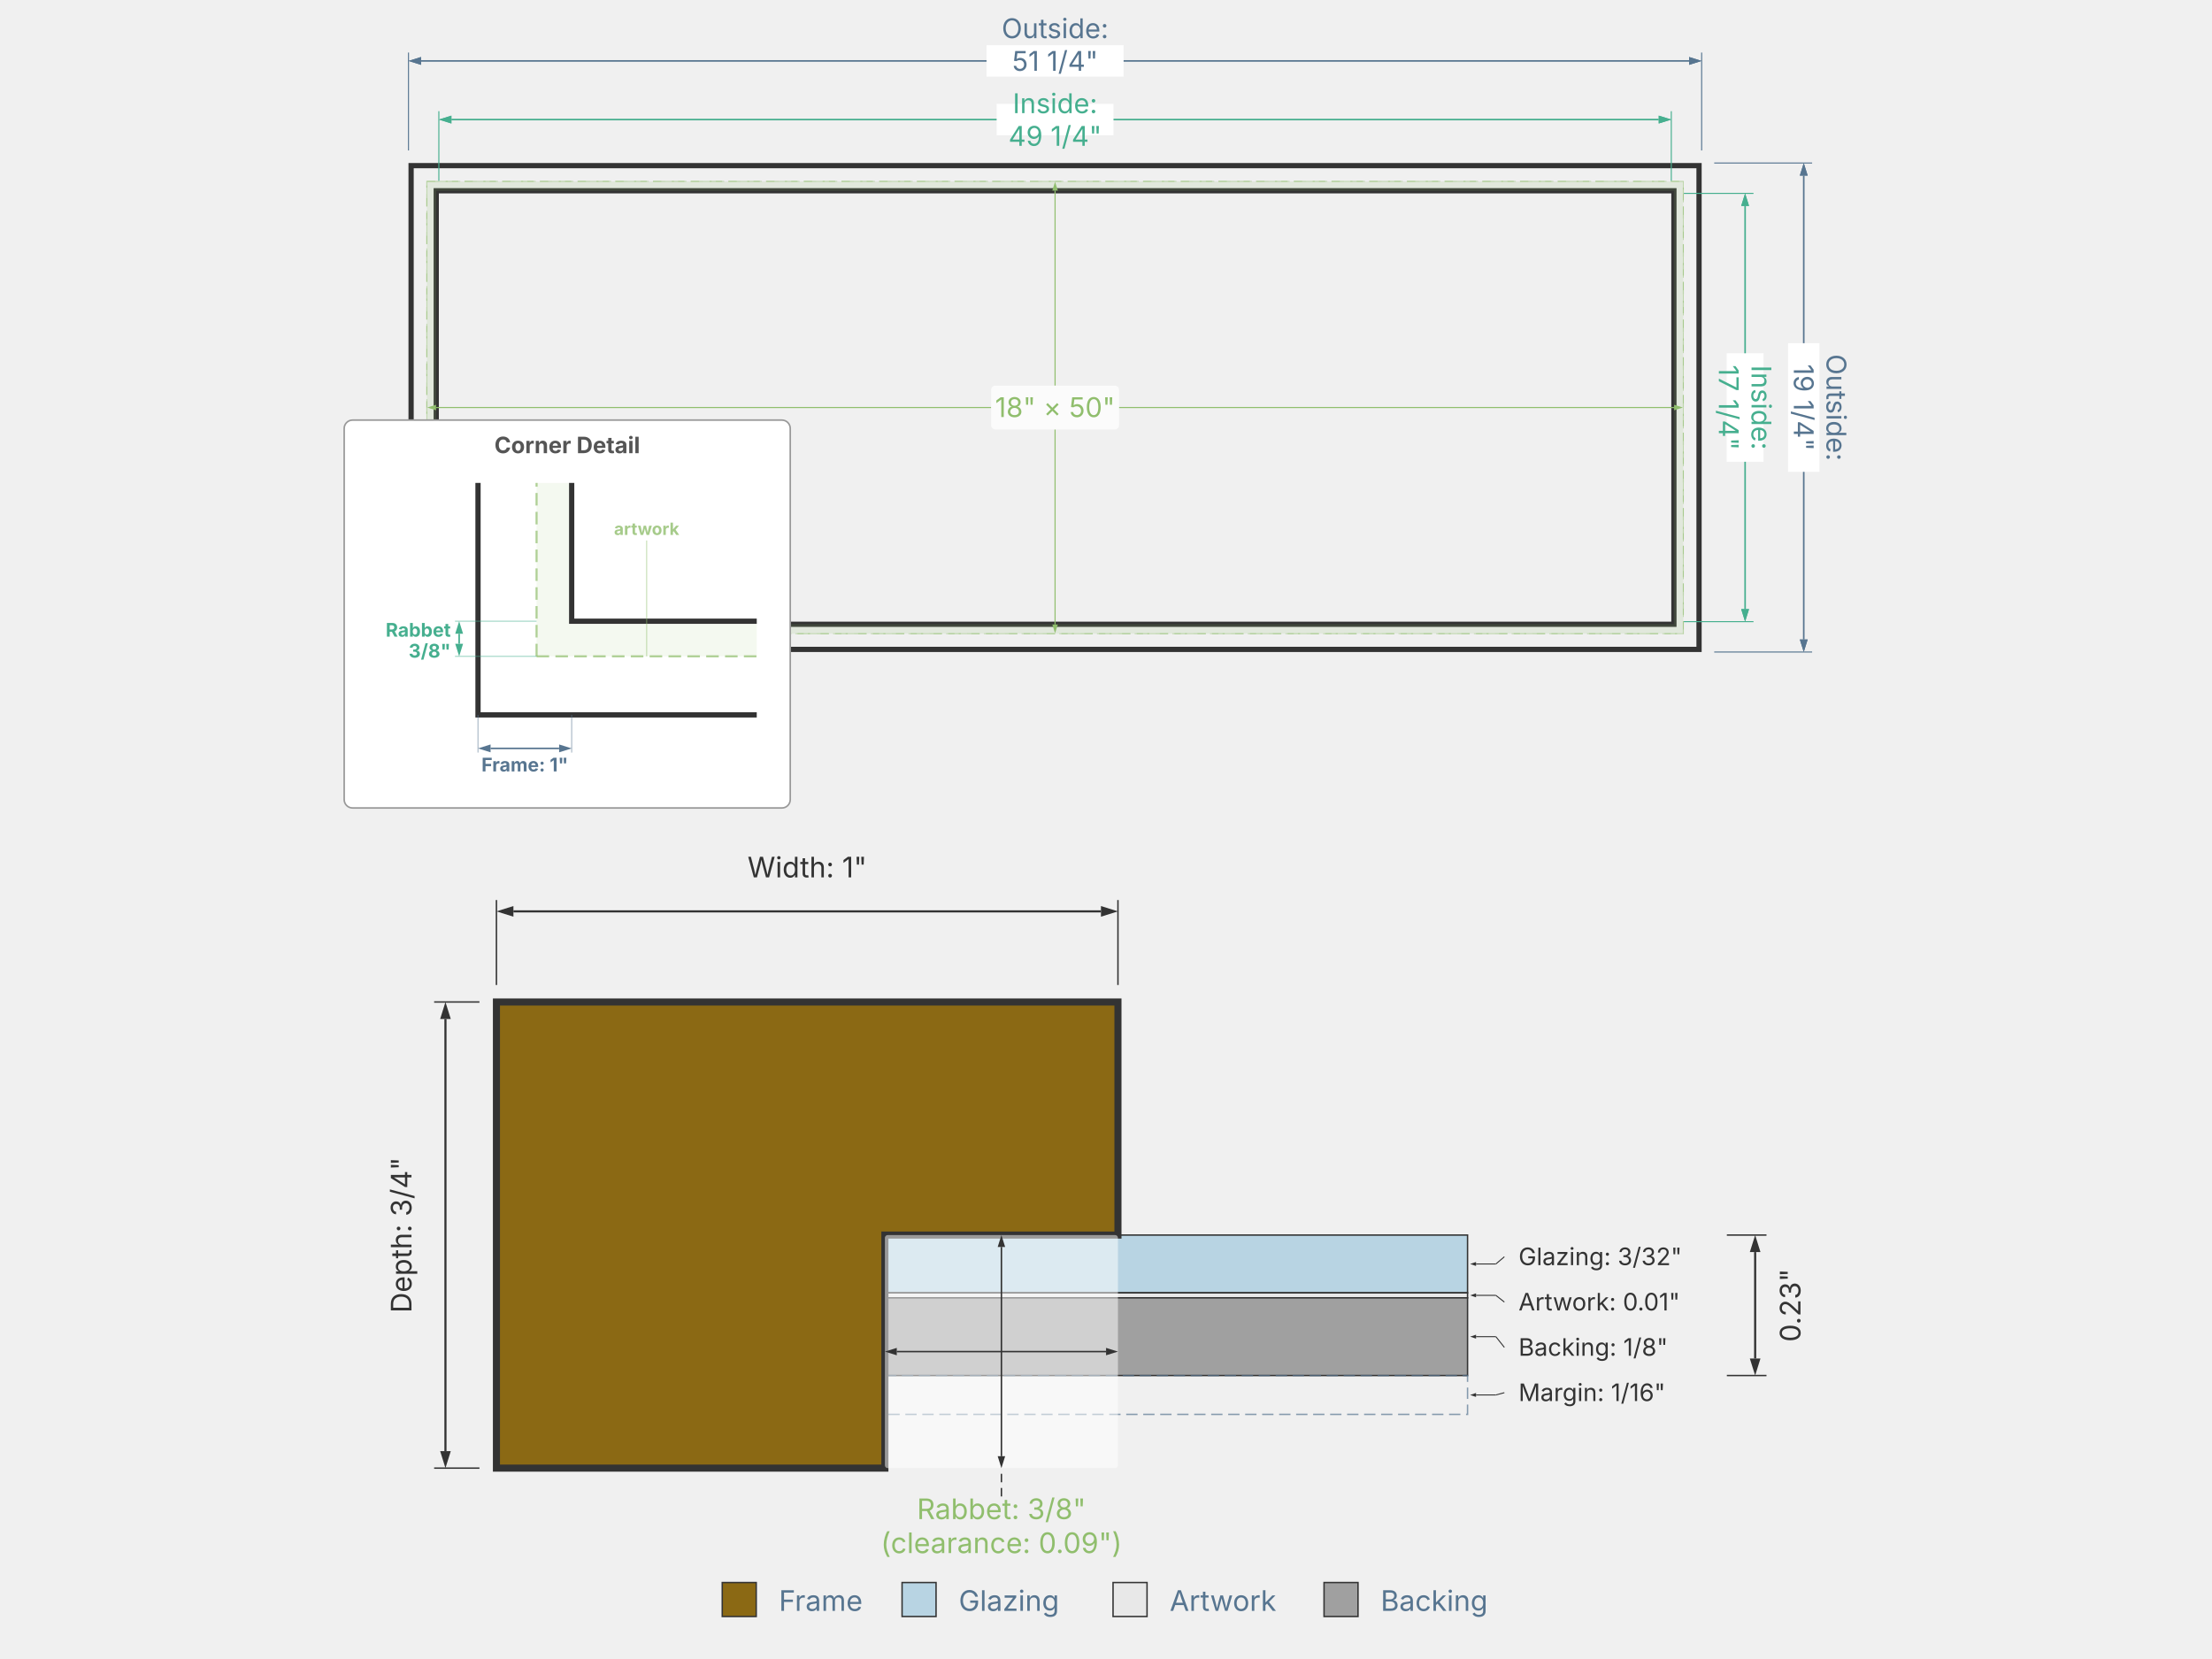
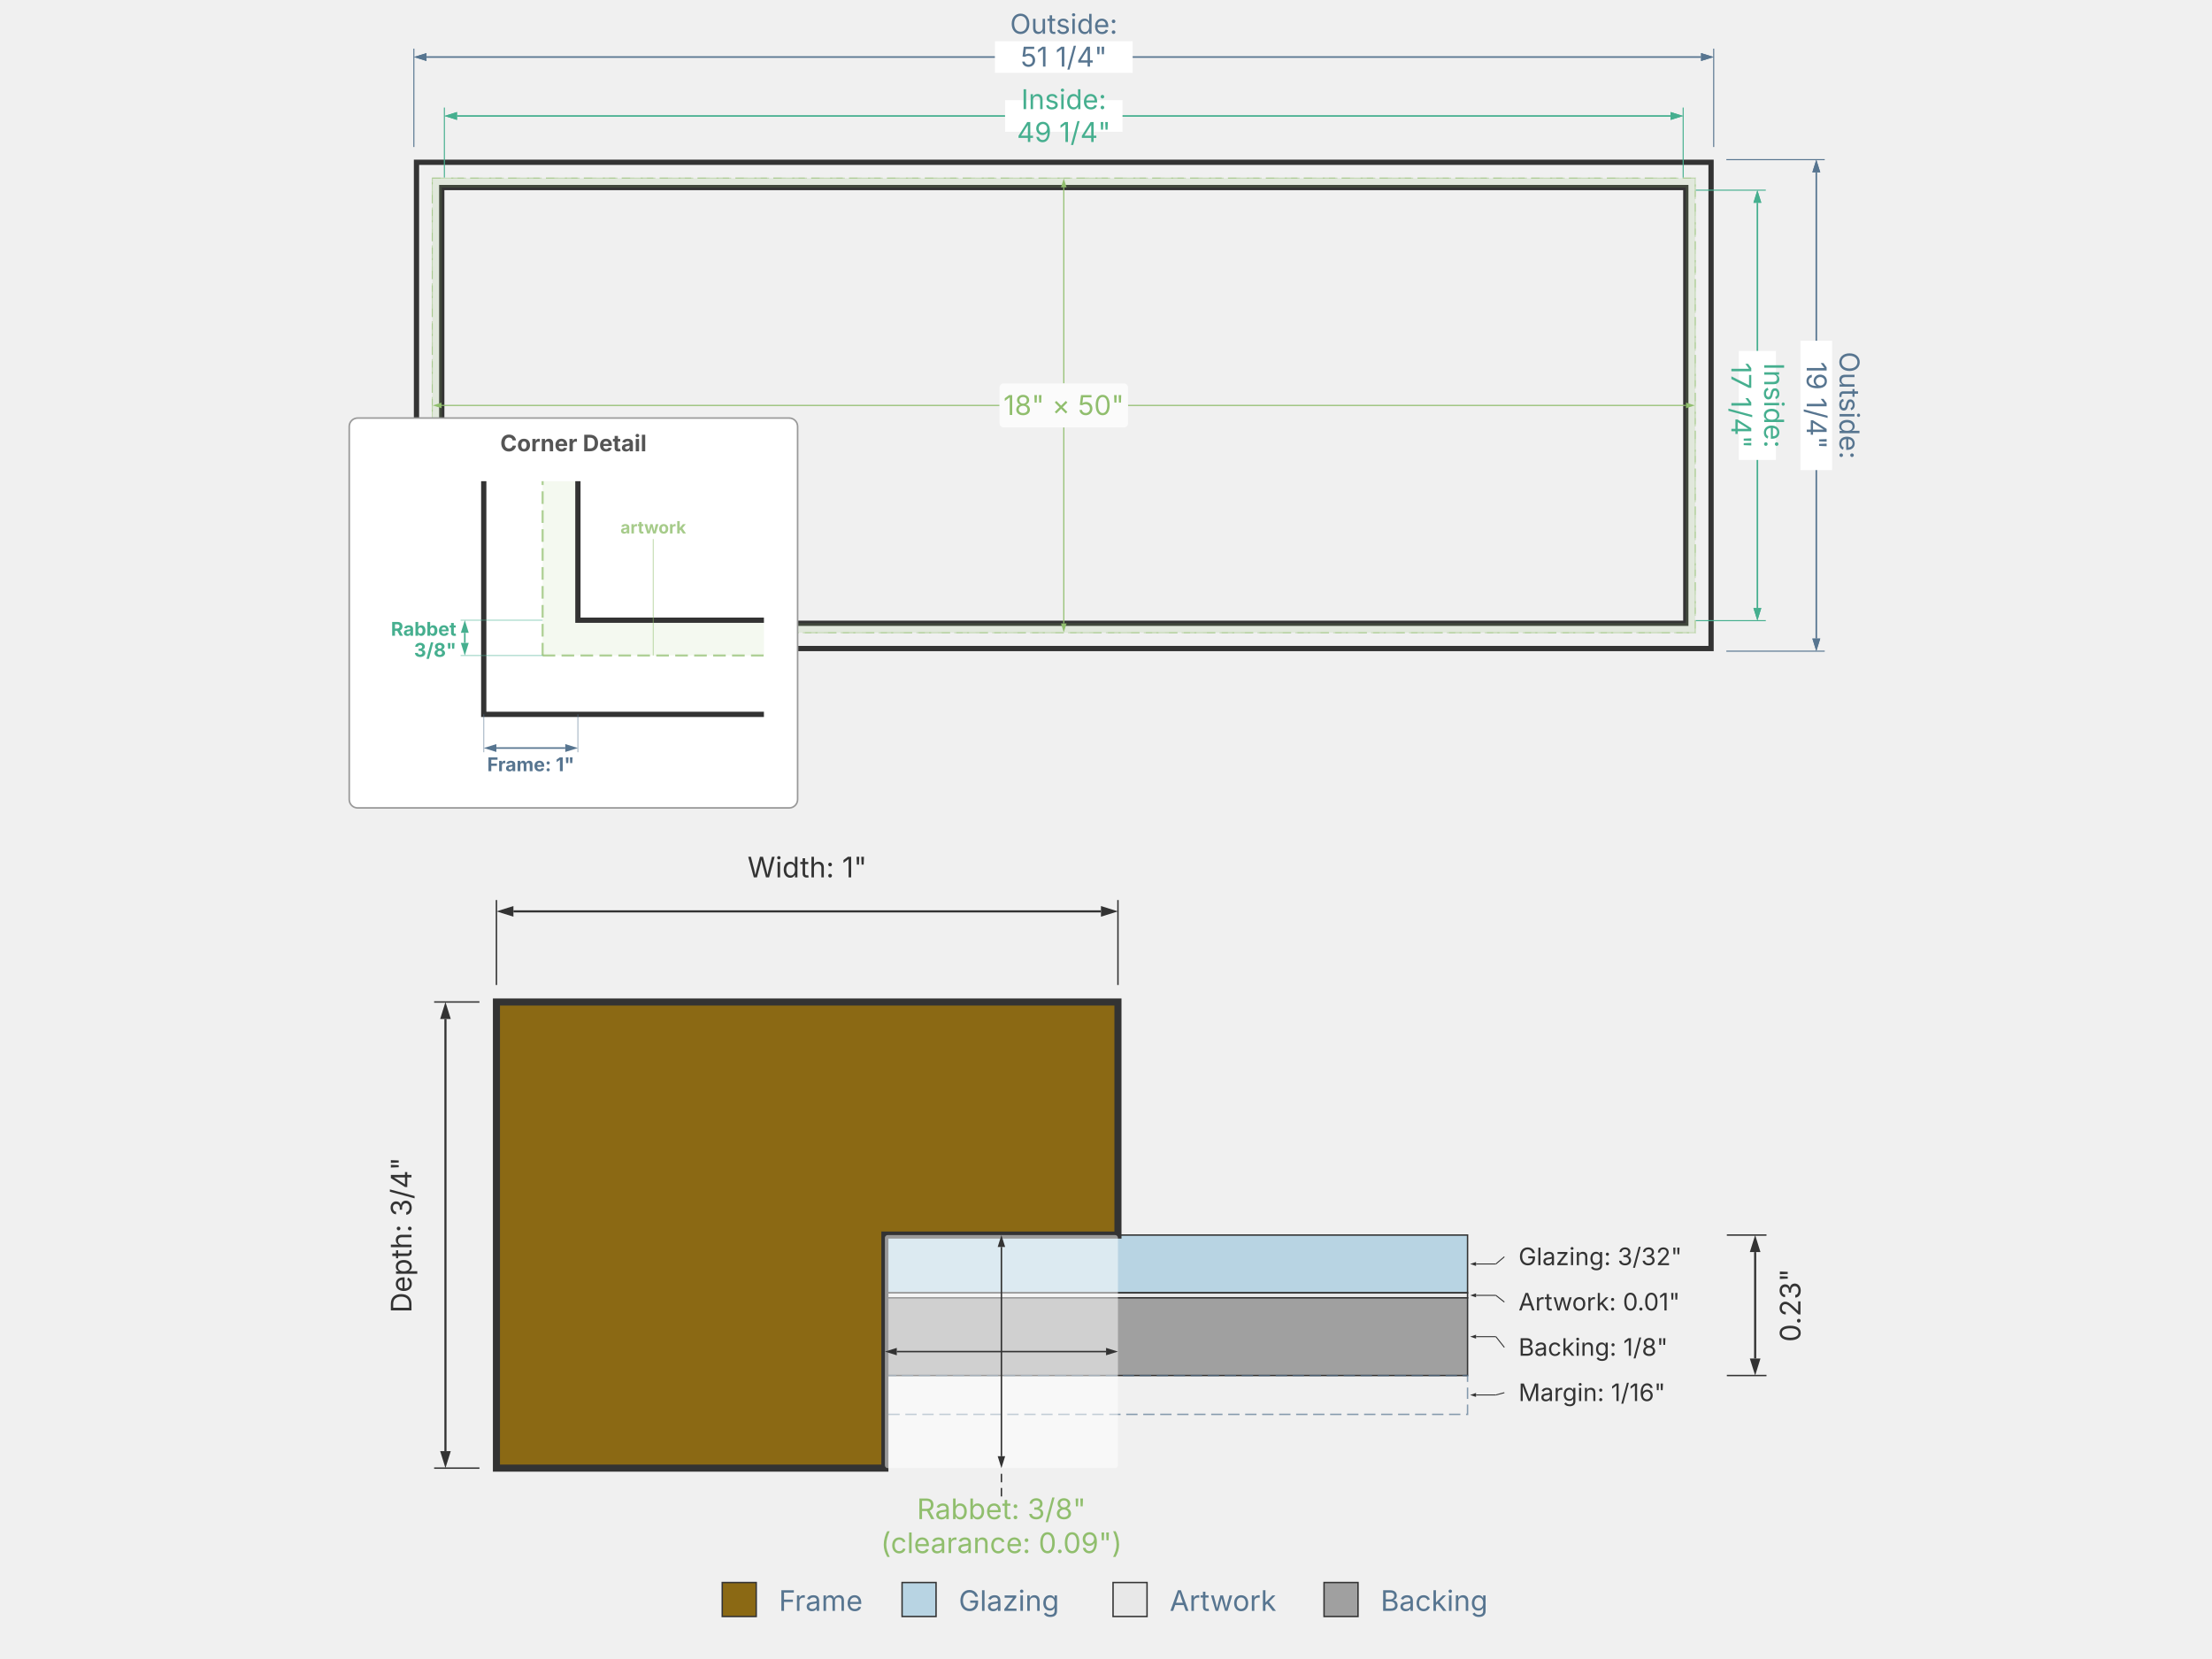
<svg xmlns="http://www.w3.org/2000/svg" viewBox="0 0 800.00 600.00">
-   <g id="plan-view" transform="translate(78.62, 6.13) scale(0.7574)">
+   <g id="plan-view" transform="translate(80.21, 4.64) scale(0.7613)">
    <defs>
      <pattern id="hatch" patternUnits="userSpaceOnUse" width="4" height="4">
        <path d="M-1,1 l2,-2 M0,4 l4,-4 M3,5 l2,-2" stroke="#CCCCCC" stroke-width="0.5" />
      </pattern>
    </defs>
    <g id="geometry">
      <rect x="92.50" y="71.00" width="615.00" height="231.00" stroke="#333333" stroke-width="2.5" fill="none" />
      <rect x="104.50" y="83.00" width="591.00" height="207.00" stroke="#333333" stroke-width="2.5" fill="none" />
    </g>
    <g id="rabbet-overlap">
      <path d="M100.00,78.50 h600.00 v216.00 h-600.00 Z M104.50,83.00 v207.00 h591.00 v-207.00 Z" fill="#90be6d" fill-opacity="0.15" fill-rule="evenodd" stroke="none" />
      <rect x="100.00" y="78.50" width="600.00" height="216.00" fill="none" stroke="#90be6d" stroke-width="0.40" stroke-dasharray="4,2" stroke-opacity="0.5" />
    </g>
    <g id="content-boundary">
      <rect x="100.00" y="78.50" width="600.00" height="216.00" stroke="#90be6d" stroke-width="0.5" stroke-dasharray="6,3" fill="none" opacity="0.5" />
    </g>
    <g id="dimensions">
      <g class="dimension">
        <line x1="105.75" y1="78.25" x2="105.75" y2="45.00" stroke="#46af8f" stroke-width="0.5" />
        <line x1="694.25" y1="78.25" x2="694.25" y2="45.00" stroke="#46af8f" stroke-width="0.5" />
        <polygon points="105.75,49.00 111.75,50.88 111.75,47.12" fill="#46af8f" data-arrow="true" />
        <line x1="111.75" y1="49.00" x2="688.25" y2="49.00" stroke="#46af8f" stroke-width="0.75" />
        <polygon points="694.25,49.00 688.25,47.12 688.25,50.88" fill="#46af8f" data-arrow="true" />
        <rect x="372.10" y="41.50" width="55.80" height="15.00" fill="#FFFFFF" stroke="none" />
        <polygon points="105.75,49.00 111.75,50.88 111.75,47.12" fill="#46af8f" data-arrow="true" />
        <polygon points="694.25,49.00 688.25,47.12 688.25,50.88" fill="#46af8f" data-arrow="true" />
      </g>
      <g class="dimension">
        <line x1="91.25" y1="63.75" x2="91.25" y2="17.00" stroke="#577590" stroke-width="0.5" />
        <line x1="708.75" y1="63.75" x2="708.75" y2="17.00" stroke="#577590" stroke-width="0.5" />
        <polygon points="91.25,21.00 97.25,22.88 97.25,19.12" fill="#577590" data-arrow="true" />
        <line x1="97.25" y1="21.00" x2="702.75" y2="21.00" stroke="#577590" stroke-width="0.75" />
        <polygon points="708.75,21.00 702.75,19.12 702.75,22.88" fill="#577590" data-arrow="true" />
        <rect x="367.28" y="13.50" width="65.44" height="15.00" fill="#FFFFFF" stroke="none" />
        <polygon points="91.25,21.00 97.25,22.88 97.25,19.12" fill="#577590" data-arrow="true" />
        <polygon points="708.75,21.00 702.75,19.12 702.75,22.88" fill="#577590" data-arrow="true" />
      </g>
      <g class="dimension">
        <line x1="700.25" y1="84.25" x2="733.50" y2="84.25" stroke="#46af8f" stroke-width="0.5" />
        <line x1="700.25" y1="288.75" x2="733.50" y2="288.75" stroke="#46af8f" stroke-width="0.5" />
        <polygon points="729.50,84.25 727.62,90.25 731.38,90.25" fill="#46af8f" data-arrow="true" />
        <line x1="729.50" y1="90.25" x2="729.50" y2="282.75" stroke="#46af8f" stroke-width="0.75" />
        <polygon points="729.50,288.75 731.38,282.75 727.62,282.75" fill="#46af8f" data-arrow="true" />
        <rect x="720.70" y="160.60" width="17.60" height="51.80" fill="#FFFFFF" stroke="none" />
        <polygon points="729.50,84.25 727.62,90.25 731.38,90.25" fill="#46af8f" data-arrow="true" />
        <polygon points="729.50,288.75 731.38,282.75 727.62,282.75" fill="#46af8f" data-arrow="true" />
      </g>
      <g class="dimension">
        <line x1="714.75" y1="69.75" x2="761.50" y2="69.75" stroke="#577590" stroke-width="0.5" />
        <line x1="714.75" y1="303.25" x2="761.50" y2="303.25" stroke="#577590" stroke-width="0.5" />
        <polygon points="757.50,69.75 755.62,75.75 759.38,75.75" fill="#577590" data-arrow="true" />
        <line x1="757.50" y1="75.75" x2="757.50" y2="297.25" stroke="#577590" stroke-width="0.75" />
        <polygon points="757.50,303.25 759.38,297.25 755.62,297.25" fill="#577590" data-arrow="true" />
        <rect x="750.00" y="155.78" width="15.00" height="61.44" fill="#FFFFFF" stroke="none" />
        <polygon points="757.50,69.75 755.62,75.75 759.38,75.75" fill="#577590" data-arrow="true" />
        <polygon points="757.50,303.25 759.38,297.25 755.62,297.25" fill="#577590" data-arrow="true" />
      </g>
-       <text transform="translate(400.00, 41.20)" fill="#46af8f" font-family="Inter, system-ui, -apple-system, sans-serif" font-size="13px" text-anchor="middle" dominant-baseline="central">Inside:</text>
-       <text transform="translate(400.00, 56.80)" fill="#46af8f" font-family="Inter, system-ui, -apple-system, sans-serif" font-size="13px" text-anchor="middle" dominant-baseline="central">49 1/4"</text>
-       <text transform="translate(400.00, 5.40)" fill="#577590" font-family="Inter, system-ui, -apple-system, sans-serif" font-size="13px" text-anchor="middle" dominant-baseline="central">Outside:</text>
-       <text transform="translate(400.00, 21.00)" fill="#577590" font-family="Inter, system-ui, -apple-system, sans-serif" font-size="13px" text-anchor="middle" dominant-baseline="central">51 1/4"</text>
-       <text transform="rotate(90 737.30 186.50)" x="737.30" y="186.50" fill="#46af8f" font-family="Inter, system-ui, -apple-system, sans-serif" font-size="13px" text-anchor="middle" dominant-baseline="central">Inside:</text>
-       <text transform="rotate(90 721.70 186.50)" x="721.70" y="186.50" fill="#46af8f" font-family="Inter, system-ui, -apple-system, sans-serif" font-size="13px" text-anchor="middle" dominant-baseline="central">17 1/4"</text>
-       <text transform="rotate(90 773.10 186.50)" x="773.10" y="186.50" fill="#577590" font-family="Inter, system-ui, -apple-system, sans-serif" font-size="13px" text-anchor="middle" dominant-baseline="central">Outside:</text>
-       <text transform="rotate(90 757.50 186.50)" x="757.50" y="186.50" fill="#577590" font-family="Inter, system-ui, -apple-system, sans-serif" font-size="13px" text-anchor="middle" dominant-baseline="central">19 1/4"</text>
+       <text transform="translate(400.00, 45.75)" fill="#46af8f" font-family="Inter, system-ui, -apple-system, sans-serif" font-size="13px" text-anchor="middle">Inside:</text>
+       <text transform="translate(400.00, 61.35)" fill="#46af8f" font-family="Inter, system-ui, -apple-system, sans-serif" font-size="13px" text-anchor="middle">49 1/4"</text>
+       <text transform="translate(400.00, 9.95)" fill="#577590" font-family="Inter, system-ui, -apple-system, sans-serif" font-size="13px" text-anchor="middle">Outside:</text>
+       <text transform="translate(400.00, 25.55)" fill="#577590" font-family="Inter, system-ui, -apple-system, sans-serif" font-size="13px" text-anchor="middle">51 1/4"</text>
+       <text transform="rotate(90 737.30 186.50)" x="737.30" y="191.05" fill="#46af8f" font-family="Inter, system-ui, -apple-system, sans-serif" font-size="13px" text-anchor="middle">Inside:</text>
+       <text transform="rotate(90 721.70 186.50)" x="721.70" y="191.05" fill="#46af8f" font-family="Inter, system-ui, -apple-system, sans-serif" font-size="13px" text-anchor="middle">17 1/4"</text>
+       <text transform="rotate(90 773.10 186.50)" x="773.10" y="191.05" fill="#577590" font-family="Inter, system-ui, -apple-system, sans-serif" font-size="13px" text-anchor="middle">Outside:</text>
+       <text transform="rotate(90 757.50 186.50)" x="757.50" y="191.05" fill="#577590" font-family="Inter, system-ui, -apple-system, sans-serif" font-size="13px" text-anchor="middle">19 1/4"</text>
    </g>
    <g id="artwork-indicator">
      <polygon points="100.20,186.50 104.40,187.81 104.40,185.19" fill="#90be6d" data-arrow="true" />
      <line x1="104.40" y1="186.50" x2="369.48" y2="186.50" stroke="#90be6d" stroke-width="0.525" />
      <line x1="430.52" y1="186.50" x2="695.60" y2="186.50" stroke="#90be6d" stroke-width="0.525" />
      <polygon points="699.80,186.50 695.60,185.19 695.60,187.81" fill="#90be6d" data-arrow="true" />
      <polygon points="400.00,78.70 398.69,82.90 401.31,82.90" fill="#90be6d" data-arrow="true" />
      <line x1="400.00" y1="82.90" x2="400.00" y2="176.05" stroke="#90be6d" stroke-width="0.525" />
      <line x1="400.00" y1="196.95" x2="400.00" y2="290.10" stroke="#90be6d" stroke-width="0.525" />
      <polygon points="400.00,294.30 401.31,290.10 398.69,290.10" fill="#90be6d" data-arrow="true" />
      <rect x="369.48" y="176.05" width="61.04" height="20.90" fill="#FFFFFF" fill-opacity="0.75" stroke="none" rx="2" />
      <text transform="translate(400.00, 191.05)" fill="#90be6d" font-family="Inter, system-ui, -apple-system, sans-serif" font-size="13.00px" text-anchor="middle">18" × 50"</text>
    </g>
    <g id="corner-detail">
      <defs>
        <clipPath id="corner-detail-clip">
          <rect x="64.55" y="216.50" width="205.00" height="157.22" />
        </clipPath>
      </defs>
      <rect x="60.55" y="192.50" width="213.00" height="185.22" fill="#FFFFFF" stroke="#999" stroke-width="0.75" rx="4" />
      <text transform="translate(167.05, 208.30)" fill="#555" font-family="Inter, system-ui, -apple-system, sans-serif" font-size="10.8" font-weight="bold" text-anchor="middle">Corner Detail</text>
      <g clip-path="url(#corner-detail-clip)">
        <path d="M152.41,222.50 V305.31 H257.55 V288.54 H169.18 V222.50 H152.41 Z" fill="#90be6d" fill-opacity="0.10" stroke="none" />
        <line x1="152.41" y1="305.31" x2="257.55" y2="305.31" stroke="#90be6d" stroke-width="1" stroke-dasharray="6,3" opacity="0.7" />
        <line x1="152.41" y1="305.31" x2="152.41" y2="222.50" stroke="#90be6d" stroke-width="1" stroke-dasharray="6,3" opacity="0.7" />
        <polyline points="124.45,222.50 124.45,333.27 257.55,333.27" fill="none" stroke="#333333" stroke-width="2.5" stroke-linejoin="miter" />
        <polyline points="169.18,222.50 169.18,288.54 257.55,288.54" fill="none" stroke="#333333" stroke-width="2.5" stroke-linejoin="miter" />
      </g>
      <defs>
        <clipPath id="corner-detail-annot-clip">
          <rect x="62.55" y="194.50" width="209.00" height="181.22" />
        </clipPath>
      </defs>
      <g clip-path="url(#corner-detail-annot-clip)">
        <line x1="124.45" y1="333.27" x2="124.45" y2="351.27" stroke="#577590" stroke-width="0.5" opacity="0.5" />
        <line x1="169.18" y1="333.27" x2="169.18" y2="351.27" stroke="#577590" stroke-width="0.5" opacity="0.5" />
        <polygon points="124.45,349.27 130.45,351.14 130.45,347.39" fill="#577590" data-arrow="true" />
        <line x1="130.45" y1="349.27" x2="163.18" y2="349.27" stroke="#577590" stroke-width="0.75" />
        <polygon points="169.18,349.27 163.18,347.39 163.18,351.14" fill="#577590" data-arrow="true" />
        <text transform="translate(146.81, 360.27)" font-family="Inter, system-ui, -apple-system, sans-serif" font-size="9.0px" fill="#577590" font-weight="bold" text-anchor="middle">Frame: 1"</text>
        <line x1="152.41" y1="288.54" x2="113.45" y2="288.54" stroke="#46af8f" stroke-width="0.5" opacity="0.5" />
        <line x1="152.41" y1="305.31" x2="113.45" y2="305.31" stroke="#46af8f" stroke-width="0.5" opacity="0.5" />
        <polygon points="115.45,288.54 113.57,294.54 117.32,294.54" fill="#46af8f" data-arrow="true" />
        <line x1="115.45" y1="294.54" x2="115.45" y2="299.31" stroke="#46af8f" stroke-width="0.75" />
        <polygon points="115.45,305.31 117.32,299.31 113.57,299.31" fill="#46af8f" data-arrow="true" />
        <text transform="translate(111.45, 295.92)" fill="#46af8f" font-family="Inter, system-ui, -apple-system, sans-serif" font-size="9.0" text-anchor="end" font-weight="bold">Rabbet</text>
        <text transform="translate(111.45, 305.92)" fill="#46af8f" font-family="Inter, system-ui, -apple-system, sans-serif" font-size="9.0" text-anchor="end" font-weight="bold">3/8"</text>
        <line x1="204.98" y1="305.31" x2="204.98" y2="248.56" stroke="#90be6d" stroke-width="0.5" opacity="0.5" />
        <rect x="186.33" y="240.27" width="37.29" height="9.72" fill="#FFFFFF" stroke="none" rx="1" />
        <text transform="translate(204.98, 247.34)" fill="#90be6d" font-family="Inter, system-ui, -apple-system, sans-serif" font-size="8.1" text-anchor="middle" font-weight="bold" opacity="0.8">artwork</text>
      </g>
    </g>
  </g>
  <g id="section-view" transform="translate(-9.69, 310.15) scale(1.0242)">
    <defs>
      <pattern id="hatch" patternUnits="userSpaceOnUse" width="4" height="4">
        <path d="M-1,1 l2,-2 M0,4 l4,-4 M3,5 l2,-2" stroke="#CCCCCC" stroke-width="0.5" />
      </pattern>
    </defs>
    <g id="section-content" transform="translate(2.50, 0)">
      <g id="section-geometry">
        <rect x="319.43" y="133.30" width="205.75" height="20.41" stroke="#333333" stroke-width="0.5" fill="#B8D4E3" />
        <rect x="319.43" y="153.71" width="205.75" height="1.76" stroke="#333333" stroke-width="0.5" fill="#E8E8E8" />
        <rect x="319.43" y="155.47" width="205.75" height="27.43" stroke="#333333" stroke-width="0.5" fill="#A0A0A0" />
        <rect x="319.43" y="182.90" width="205.75" height="13.72" stroke="#577590" stroke-width="0.5" stroke-dasharray="4,2" fill="none" opacity="0.7" />
        <polygon points="182.26,51.00 401.73,51.00 401.73,133.30 319.43,133.30 319.43,215.60 182.26,215.60" stroke="#333333" stroke-width="2.5" fill="#8B6914" />
      </g>
      <g id="section-dimensions">
        <line x1="176.26" y1="51.00" x2="160.26" y2="51.00" stroke="#333333" stroke-width="0.5" />
        <line x1="176.26" y1="215.60" x2="160.26" y2="215.60" stroke="#333333" stroke-width="0.5" />
        <polygon points="164.26,51.00 162.39,57.00 166.14,57.00" fill="#333333" data-arrow="true" />
        <line x1="164.26" y1="57.00" x2="164.26" y2="209.60" stroke="#333333" stroke-width="0.75" />
        <polygon points="164.26,215.60 166.14,209.60 162.39,209.60" fill="#333333" data-arrow="true" />
        <text x="152.26" y="133.30" fill="#333333" font-family="Inter, system-ui, -apple-system, sans-serif" font-size="10px" text-anchor="middle" transform="rotate(-90 152.26 133.30)">Depth: 3/4"</text>
        <line x1="182.26" y1="45.00" x2="182.26" y2="15.00" stroke="#333333" stroke-width="0.5" />
        <line x1="401.73" y1="45.00" x2="401.73" y2="15.00" stroke="#333333" stroke-width="0.5" />
        <polygon points="182.26,19.00 188.26,20.88 188.26,17.12" fill="#333333" data-arrow="true" />
        <line x1="188.26" y1="19.00" x2="395.73" y2="19.00" stroke="#333333" stroke-width="0.75" />
        <polygon points="401.73,19.00 395.73,17.12 395.73,20.88" fill="#333333" data-arrow="true" />
        <text transform="translate(291.99, 7.00)" fill="#333333" font-family="Inter, system-ui, -apple-system, sans-serif" font-size="10px" text-anchor="middle">Width: 1"</text>
        <rect x="319.43" y="133.30" width="82.30" height="82.30" fill="#FFFFFF" fill-opacity="0.5" stroke="none" rx="1" />
        <polygon points="319.43,174.45 323.63,175.76 323.63,173.14" fill="#333333" data-arrow="true" />
        <line x1="323.63" y1="174.45" x2="397.53" y2="174.45" stroke="#333333" stroke-width="0.525" />
        <polygon points="401.73,174.45 397.53,173.14 397.53,175.76" fill="#333333" data-arrow="true" />
        <polygon points="360.58,133.30 359.27,137.50 361.89,137.50" fill="#333333" data-arrow="true" />
        <line x1="360.58" y1="137.50" x2="360.58" y2="211.40" stroke="#333333" stroke-width="0.525" />
        <polygon points="360.58,215.60 361.89,211.40 359.27,211.40" fill="#333333" data-arrow="true" />
        <polygon points="526.08,143.51 528.18,144.21 528.18,142.81" fill="#333333" data-arrow="true" />
        <line x1="528.18" y1="143.51" x2="535.18" y2="143.51" stroke="#333333" stroke-width="0.35" />
        <line x1="535.18" y1="143.51" x2="538.18" y2="140.96" stroke="#333333" stroke-width="0.35" />
        <text transform="translate(543.18, 143.92)" fill="#333333" font-family="Inter, system-ui, -apple-system, sans-serif" font-size="8.5px">Glazing: 3/32"</text>
        <polygon points="526.08,154.59 528.18,155.29 528.18,153.89" fill="#333333" data-arrow="true" />
        <line x1="528.18" y1="154.59" x2="535.18" y2="154.59" stroke="#333333" stroke-width="0.35" />
        <line x1="535.18" y1="154.59" x2="538.18" y2="156.96" stroke="#333333" stroke-width="0.35" />
        <text transform="translate(543.18, 159.92)" fill="#333333" font-family="Inter, system-ui, -apple-system, sans-serif" font-size="8.5px">Artwork: 0.01"</text>
        <polygon points="526.08,169.18 528.18,169.88 528.18,168.48" fill="#333333" data-arrow="true" />
        <line x1="528.18" y1="169.18" x2="535.18" y2="169.18" stroke="#333333" stroke-width="0.35" />
        <line x1="535.18" y1="169.18" x2="538.18" y2="172.96" stroke="#333333" stroke-width="0.35" />
        <text transform="translate(543.18, 175.92)" fill="#333333" font-family="Inter, system-ui, -apple-system, sans-serif" font-size="8.5px">Backing: 1/8"</text>
        <polygon points="526.08,189.76 528.18,190.46 528.18,189.06" fill="#333333" data-arrow="true" />
        <line x1="528.18" y1="189.76" x2="535.18" y2="189.76" stroke="#333333" stroke-width="0.35" />
        <line x1="535.18" y1="189.76" x2="538.18" y2="188.96" stroke="#333333" stroke-width="0.35" />
        <text transform="translate(543.18, 191.92)" fill="#333333" font-family="Inter, system-ui, -apple-system, sans-serif" font-size="8.5px">Margin: 1/16"</text>
        <line x1="616.74" y1="133.30" x2="630.74" y2="133.30" stroke="#333333" stroke-width="0.5" />
        <line x1="616.74" y1="182.90" x2="630.74" y2="182.90" stroke="#333333" stroke-width="0.5" />
        <polygon points="626.74,133.30 624.86,139.30 628.61,139.30" fill="#333333" data-arrow="true" />
        <line x1="626.74" y1="139.30" x2="626.74" y2="176.90" stroke="#333333" stroke-width="0.75" />
        <polygon points="626.74,182.90 628.61,176.90 624.86,176.90" fill="#333333" data-arrow="true" />
        <text x="642.74" y="158.10" fill="#333333" font-family="Inter, system-ui, -apple-system, sans-serif" font-size="10px" text-anchor="middle" transform="rotate(-90 642.74 158.10)">0.23"</text>
        <line x1="360.58" y1="217.60" x2="360.58" y2="227.60" stroke="#333333" stroke-width="0.5" stroke-dasharray="3,2" />
        <text transform="translate(360.58, 233.60)" fill="#90be6d" font-family="Inter, system-ui, -apple-system, sans-serif" font-size="10px" text-anchor="middle">Rabbet: 3/8"</text>
        <text transform="translate(360.58, 245.60)" fill="#90be6d" font-family="Inter, system-ui, -apple-system, sans-serif" font-size="10px" text-anchor="middle">(clearance: 0.09")</text>
      </g>
    </g>
    <g id="legend">
      <rect x="264.50" y="256.00" width="12" height="12" fill="#8B6914" stroke="#333333" stroke-width="0.5" />
      <text transform="translate(284.50, 266.00)" fill="#577590" font-family="Inter, system-ui, -apple-system, sans-serif" font-size="10px">Frame</text>
      <rect x="328.00" y="256.00" width="12" height="12" fill="#B8D4E3" stroke="#333333" stroke-width="0.5" />
      <text transform="translate(348.00, 266.00)" fill="#577590" font-family="Inter, system-ui, -apple-system, sans-serif" font-size="10px">Glazing</text>
      <rect x="402.50" y="256.00" width="12" height="12" fill="#E8E8E8" stroke="#333333" stroke-width="0.5" />
      <text transform="translate(422.50, 266.00)" fill="#577590" font-family="Inter, system-ui, -apple-system, sans-serif" font-size="10px">Artwork</text>
      <rect x="477.00" y="256.00" width="12" height="12" fill="#A0A0A0" stroke="#333333" stroke-width="0.5" />
      <text transform="translate(497.00, 266.00)" fill="#577590" font-family="Inter, system-ui, -apple-system, sans-serif" font-size="10px">Backing</text>
    </g>
  </g>
</svg>
